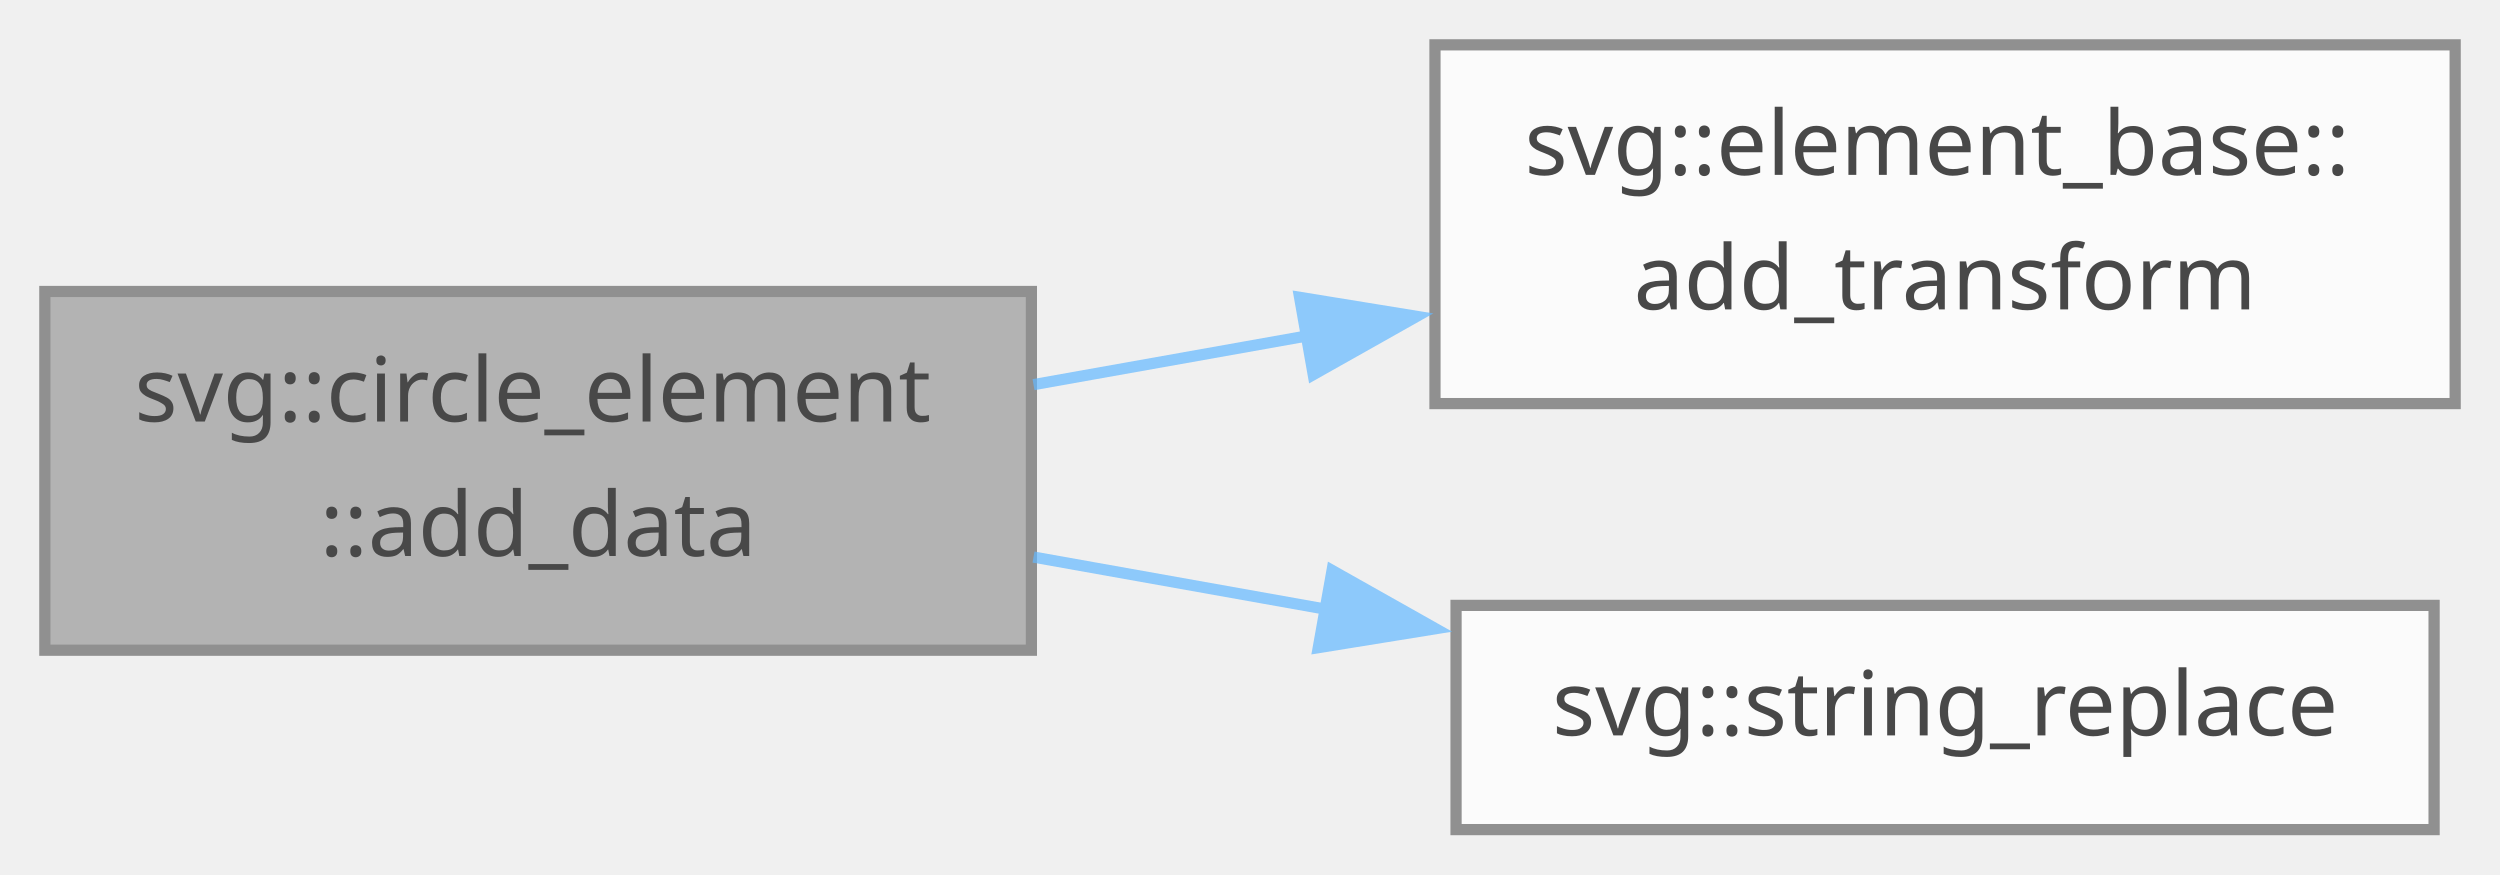
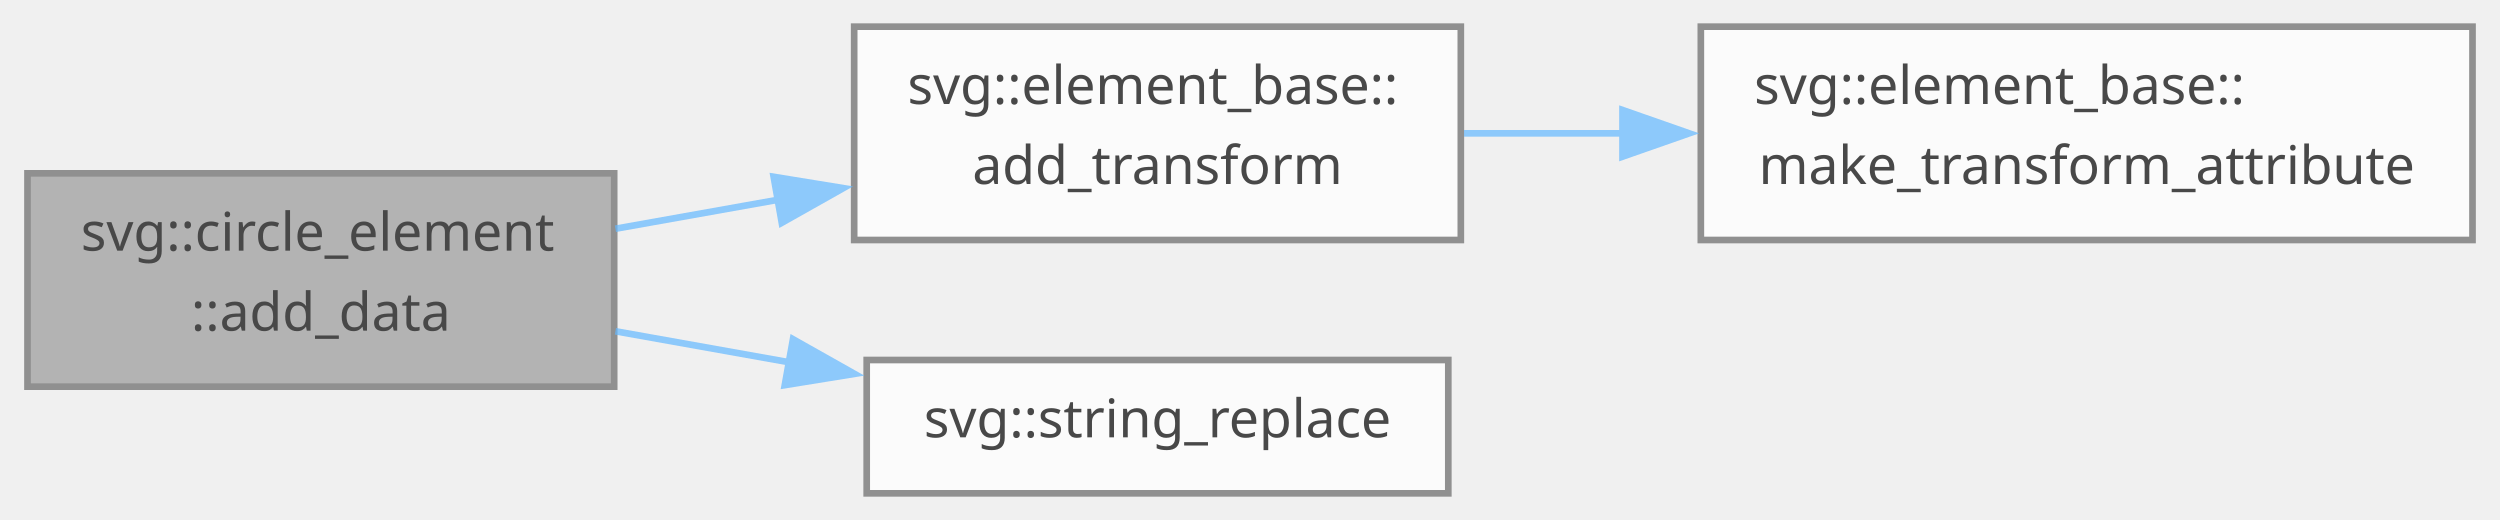
- <svg xmlns="http://www.w3.org/2000/svg" xmlns:xlink="http://www.w3.org/1999/xlink" width="223pt" height="78pt" viewBox="0.00 0.00 223.00 78.00">
+ <svg xmlns="http://www.w3.org/2000/svg" xmlns:xlink="http://www.w3.org/1999/xlink" width="375pt" height="78pt" viewBox="0.00 0.00 374.75 78.00">
  <svg id="main" version="1.1" xml:space="preserve">
    <style type="text/css">
.node, .edge {opacity: 0.7;}
.node.selected, .edge.selected {opacity: 1;}
.edge:hover path { stroke: red; }
.edge:hover polygon { stroke: red; fill: red; }
</style>
    <svg id="graph" class="graph">
      <g id="graph0" class="graph" transform="scale(1 1) rotate(0) translate(4 74)">
        <g id="Node000001" class="node">
          <g id="a_Node000001">
            <a xlink:title=" ">
              <polygon fill="#999999" stroke="#666666" points="88,-48 0,-48 0,-16 88,-16 88,-48" />
              <text text-anchor="start" x="8" y="-36.4" font-family="SourceSans" font-size="8.00">svg::circle_element</text>
              <text text-anchor="middle" x="44" y="-24.4" font-family="SourceSans" font-size="8.00">::add_data</text>
            </a>
          </g>
        </g>
        <g id="Node000002" class="node">
          <g id="a_Node000002">
-             <a xlink:href="group__elements.html#a53d72a7ff728ad1d4d027254530bcf3d" target="_top" xlink:title="Common transforms include rotate(180)">
+             <a xlink:href="group__elements.html#a53d72a7ff728ad1d4d027254530bcf3d" target="_top" xlink:title=" ">
              <polygon fill="white" stroke="#666666" points="215,-70 124,-70 124,-38 215,-38 215,-70" />
              <text text-anchor="start" x="132" y="-58.4" font-family="SourceSans" font-size="8.00">svg::element_base::</text>
              <text text-anchor="middle" x="169.5" y="-46.4" font-family="SourceSans" font-size="8.00">add_transform</text>
            </a>
          </g>
        </g>
        <g id="edge1_Node000001_Node000002" class="edge">
          <g id="a_edge1_Node000001_Node000002">
            <a xlink:title=" ">
              <path fill="none" stroke="#63b8ff" d="M88.19,-39.69C96.13,-41.11 104.52,-42.6 112.77,-44.07" />
              <polygon fill="#63b8ff" stroke="#63b8ff" points="111.92,-47.48 122.37,-45.78 113.14,-40.58 111.92,-47.48" />
            </a>
          </g>
        </g>
-         <g id="Node000003" class="node">
-           <g id="a_Node000003">
+         <g id="Node000004" class="node">
+           <g id="a_Node000004">
            <a xlink:href="namespacesvg.html#a48ac748e89e22789d1772326a98dd7b6" target="_top" xlink:title=" ">
              <polygon fill="white" stroke="#666666" points="213.12,-20 125.88,-20 125.88,0 213.12,0 213.12,-20" />
              <text text-anchor="middle" x="169.5" y="-8.4" font-family="SourceSans" font-size="8.00">svg::string_replace</text>
            </a>
          </g>
        </g>
-         <g id="edge2_Node000001_Node000003" class="edge">
-           <g id="a_edge2_Node000001_Node000003">
+         <g id="edge3_Node000001_Node000004" class="edge">
+           <g id="a_edge3_Node000001_Node000004">
            <a xlink:title=" ">
              <path fill="none" stroke="#63b8ff" d="M88.19,-24.31C96.61,-22.81 105.53,-21.22 114.25,-19.66" />
              <polygon fill="#63b8ff" stroke="#63b8ff" points="114.82,-23.12 124.05,-17.92 113.59,-16.23 114.82,-23.12" />
+             </a>
+           </g>
+         </g>
+         <g id="Node000003" class="node">
+           <g id="a_Node000003">
+             <a xlink:href="group__elements.html#ae50258851ebbaf08c7eebc3fbdbf1ac8" target="_top" xlink:title="Common transforms include rotate(180)">
+               <polygon fill="white" stroke="#666666" points="366.75,-70 251,-70 251,-38 366.75,-38 366.75,-70" />
+               <text text-anchor="start" x="259" y="-58.4" font-family="SourceSans" font-size="8.00">svg::element_base::</text>
+               <text text-anchor="middle" x="308.88" y="-46.4" font-family="SourceSans" font-size="8.00">make_transform_attribute</text>
+             </a>
+           </g>
+         </g>
+         <g id="edge2_Node000002_Node000003" class="edge">
+           <g id="a_edge2_Node000002_Node000003">
+             <a xlink:title=" ">
+               <path fill="none" stroke="#63b8ff" d="M215.48,-54C223.14,-54 231.25,-54 239.35,-54" />
+               <polygon fill="#63b8ff" stroke="#63b8ff" points="239.25,-57.5 249.25,-54 239.25,-50.5 239.25,-57.5" />
            </a>
          </g>
        </g>
      </g>
    </svg>
  </svg>
  <style type="text/css">

[data-mouse-over-selected='false'] { opacity: 0.7; }
[data-mouse-over-selected='true']  { opacity: 1.0; }

</style>
</svg>
